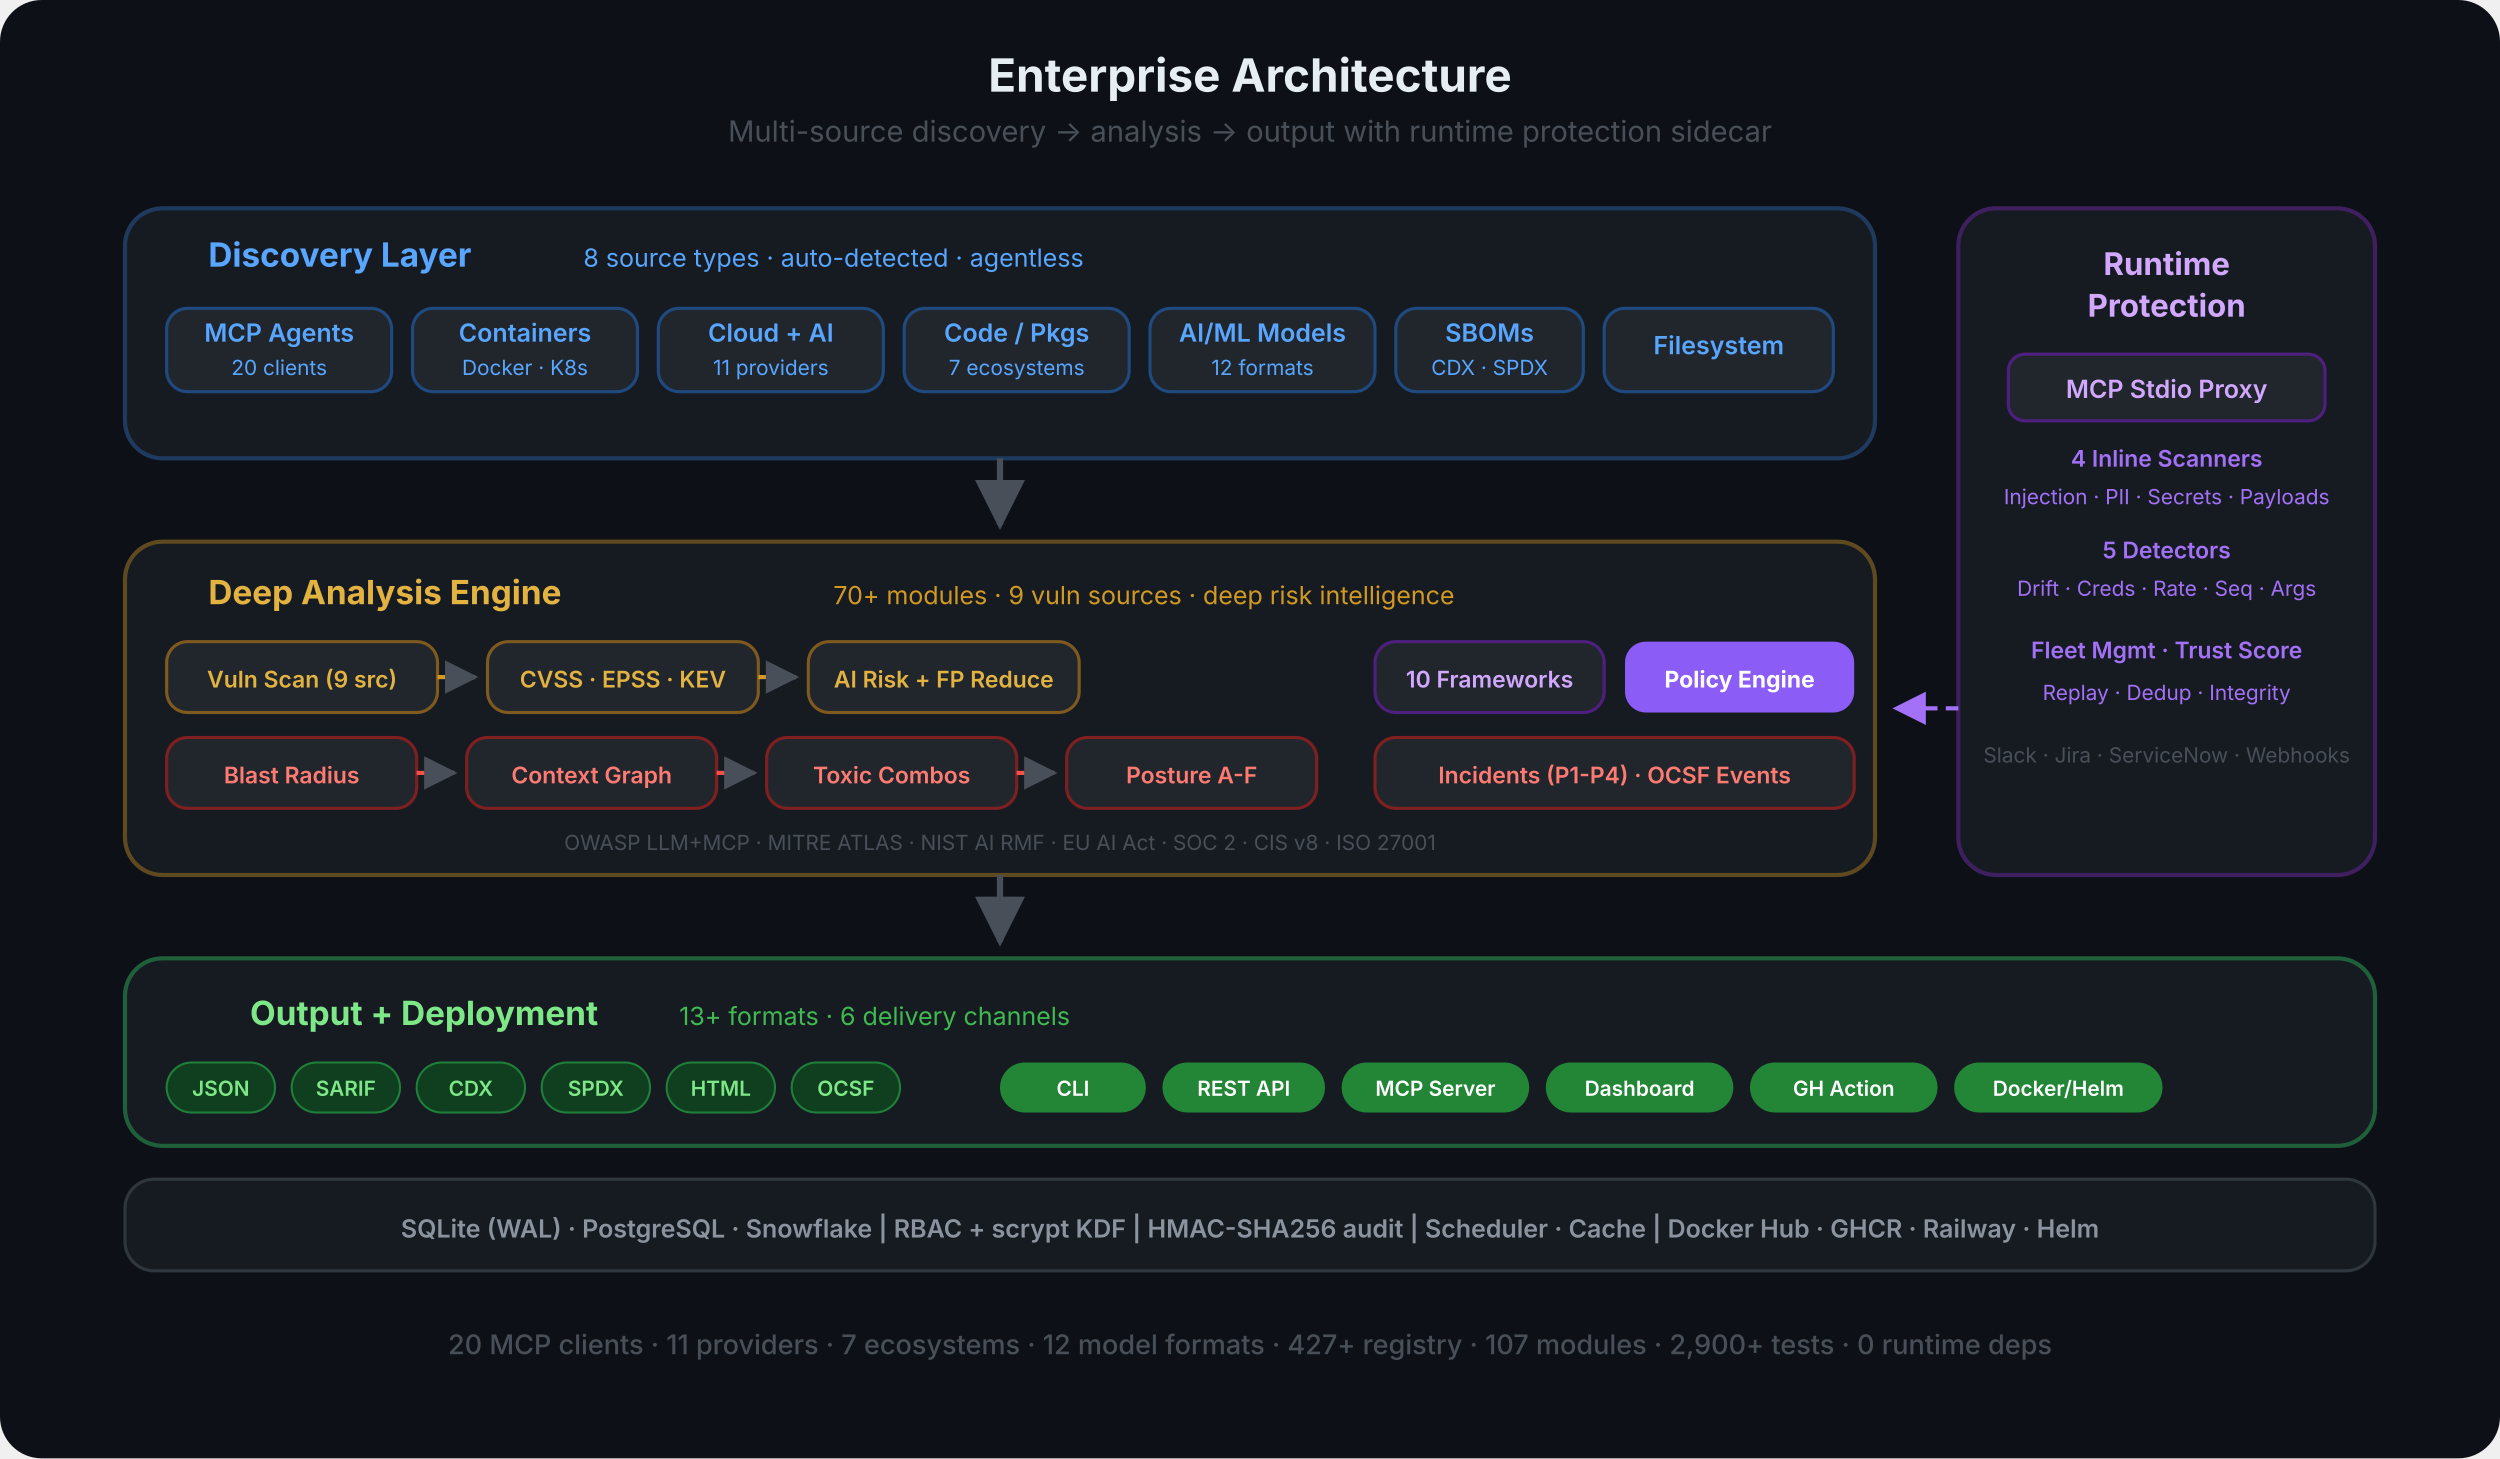
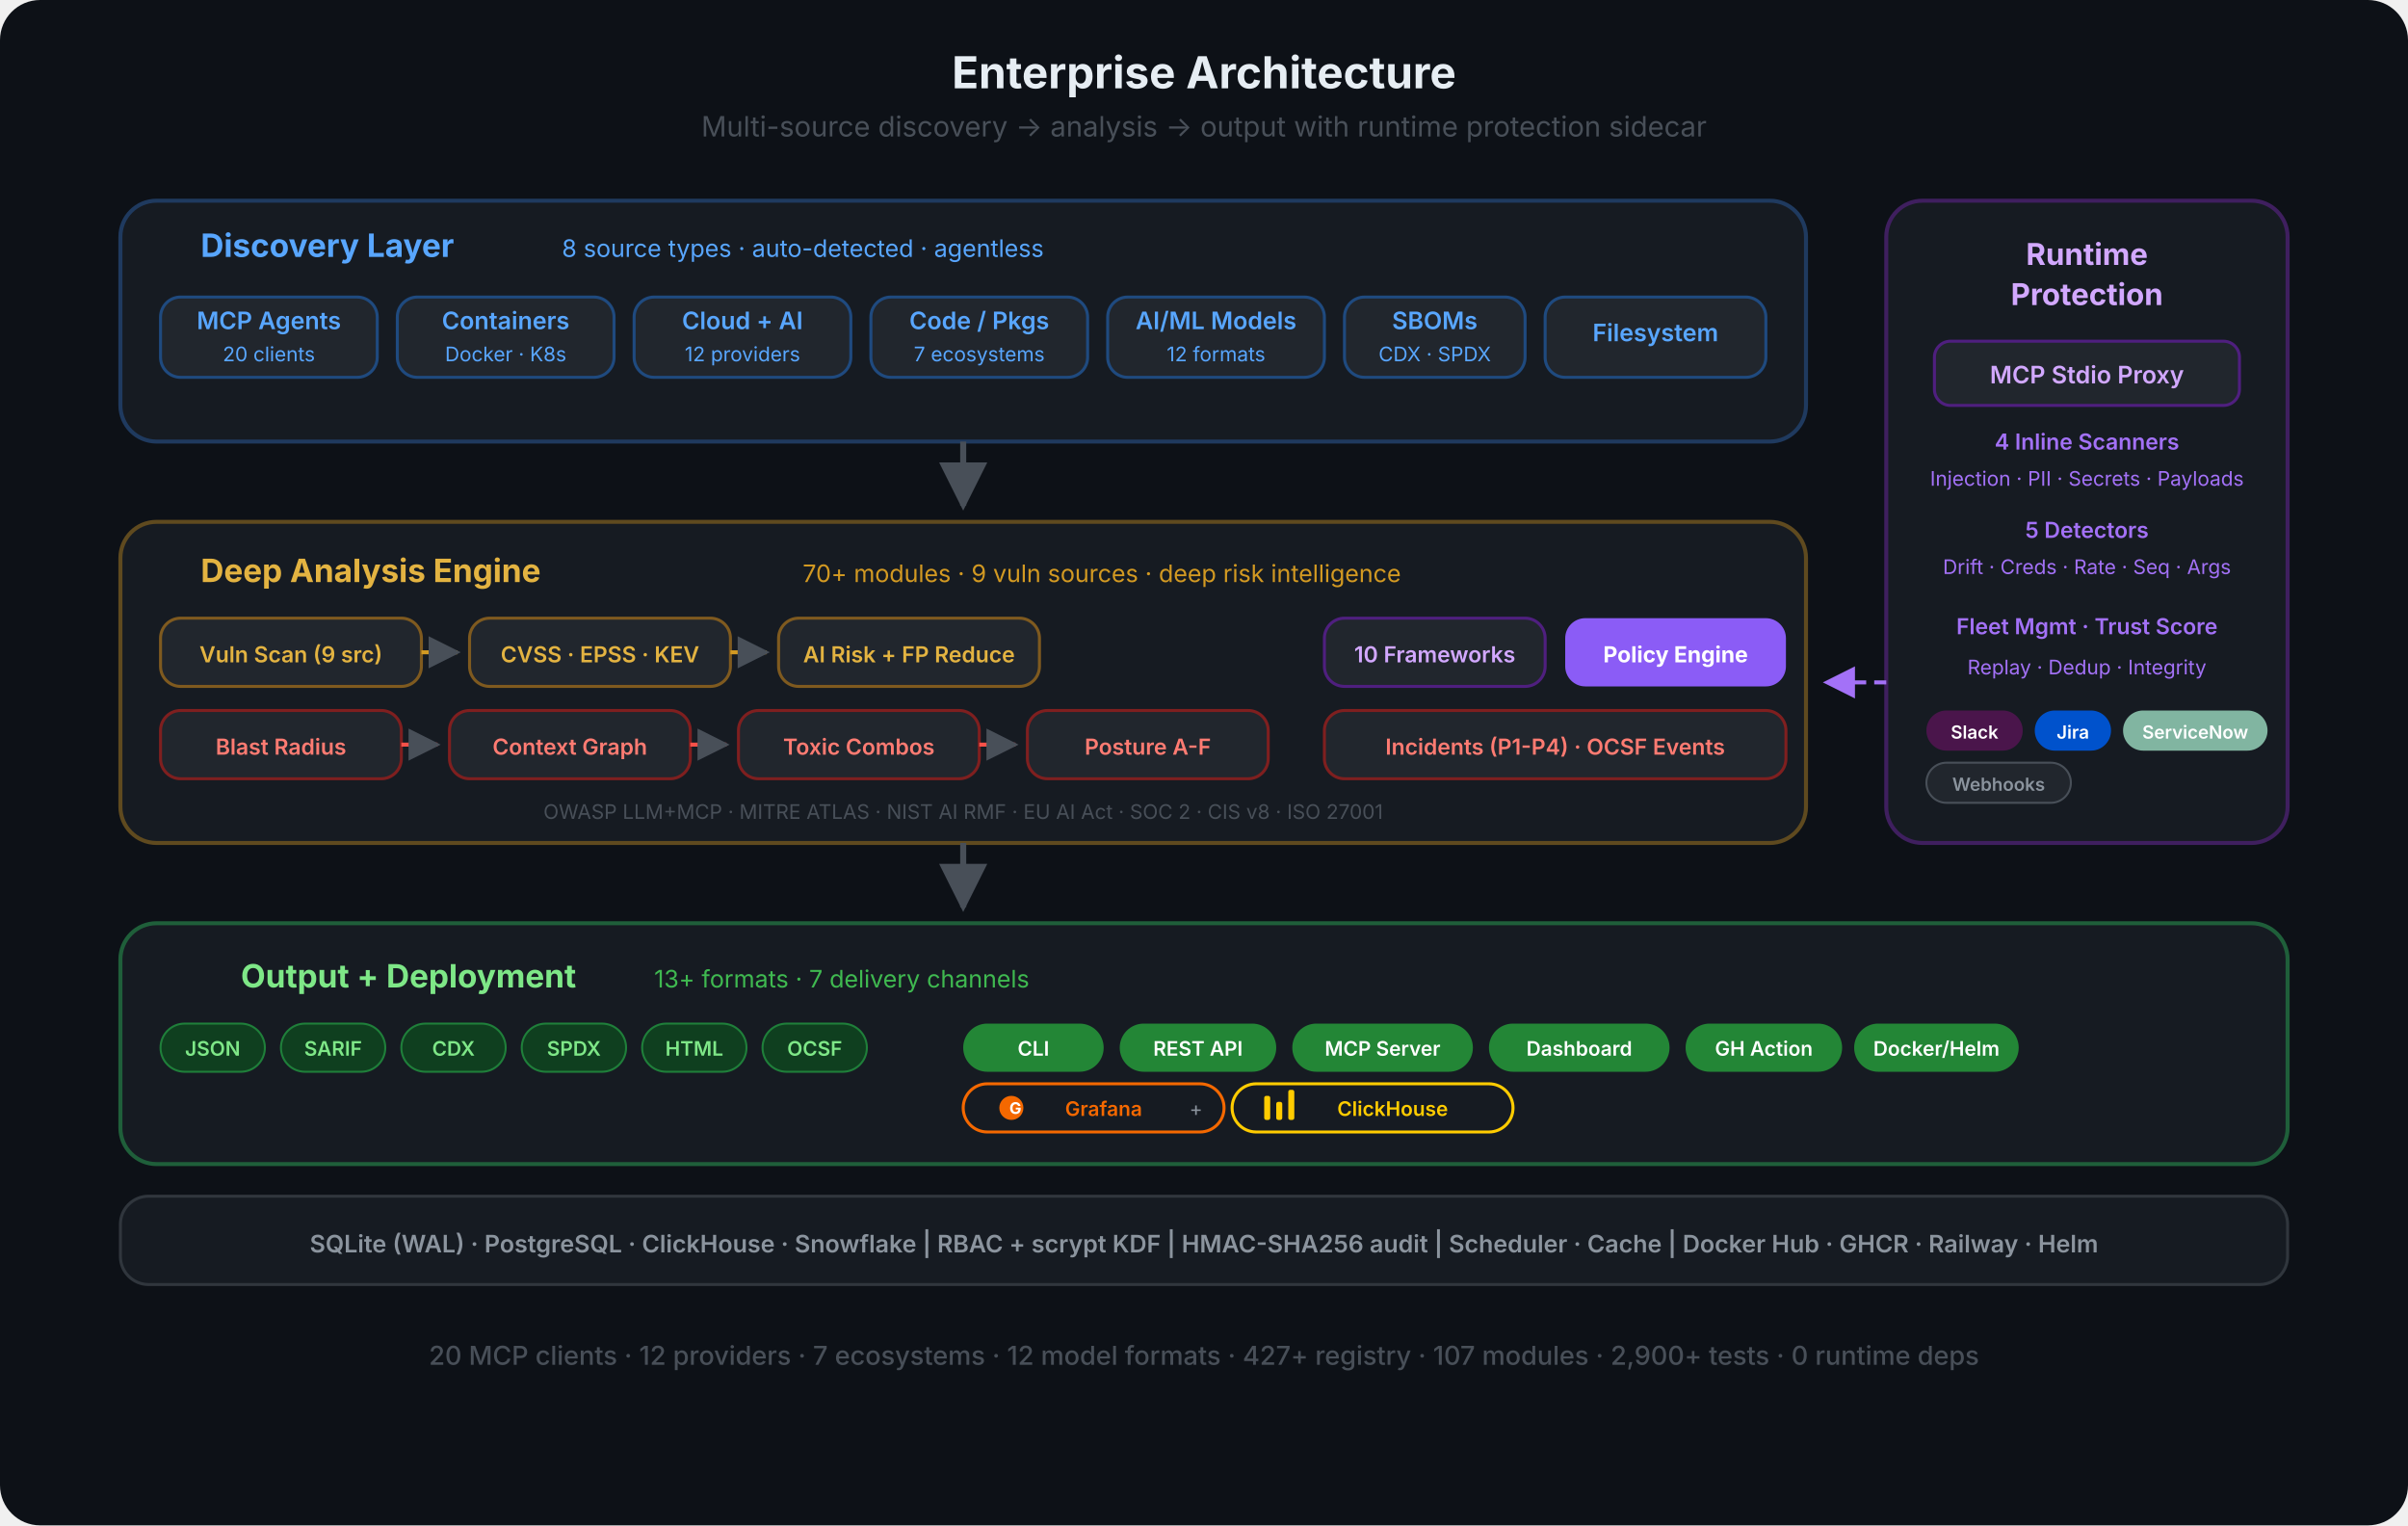
- <svg xmlns="http://www.w3.org/2000/svg" viewBox="0 0 1200 700" fill="none">
+ <svg xmlns="http://www.w3.org/2000/svg" viewBox="0 0 1200 760" fill="none">
  <defs>
    <marker id="eo-a" viewBox="0 0 10 10" refX="9" refY="5" markerWidth="8" markerHeight="8" orient="auto-start-reverse">
      <path d="M0 0 L10 5 L0 10 Z" fill="#484f58" />
    </marker>
    <marker id="eo-a-p" viewBox="0 0 10 10" refX="9" refY="5" markerWidth="8" markerHeight="8" orient="auto-start-reverse">
      <path d="M0 0 L10 5 L0 10 Z" fill="#a371f7" />
    </marker>
  </defs>
-   <rect width="1200" height="700" rx="20" fill="#0d1117" />
+   <rect width="1200" height="760" rx="20" fill="#0d1117" />
  <text x="600" y="44" text-anchor="middle" font-family="-apple-system, BlinkMacSystemFont, 'Segoe UI', sans-serif" font-size="22" font-weight="700" fill="#e6edf3">Enterprise Architecture</text>
  <text x="600" y="68" text-anchor="middle" font-family="-apple-system, BlinkMacSystemFont, 'Segoe UI', sans-serif" font-size="14" fill="#484f58">Multi-source discovery  →  analysis  →  output  with runtime protection sidecar</text>
  <rect x="60" y="100" width="840" height="120" rx="18" fill="#161b22" stroke="#1f3a5f" stroke-width="2" />
  <text x="100" y="128" text-anchor="start" font-family="-apple-system, BlinkMacSystemFont, 'Segoe UI', sans-serif" font-size="16" font-weight="700" fill="#58a6ff">Discovery Layer</text>
  <text x="280" y="128" text-anchor="start" font-family="-apple-system, BlinkMacSystemFont, 'Segoe UI', sans-serif" font-size="12" fill="#58a6ff">8 source types · auto-detected · agentless</text>
  <rect x="80" y="148" width="108" height="40" rx="10" fill="#21262d" stroke="#1f4a7f" stroke-width="1.5" />
  <text x="134" y="164" text-anchor="middle" font-family="-apple-system, BlinkMacSystemFont, 'Segoe UI', sans-serif" font-size="12" font-weight="600" fill="#58a6ff">MCP Agents</text>
  <text x="134" y="180" text-anchor="middle" font-family="-apple-system, BlinkMacSystemFont, 'Segoe UI', sans-serif" font-size="10" fill="#58a6ff">20 clients</text>
  <rect x="198" y="148" width="108" height="40" rx="10" fill="#21262d" stroke="#1f4a7f" stroke-width="1.5" />
  <text x="252" y="164" text-anchor="middle" font-family="-apple-system, BlinkMacSystemFont, 'Segoe UI', sans-serif" font-size="12" font-weight="600" fill="#58a6ff">Containers</text>
  <text x="252" y="180" text-anchor="middle" font-family="-apple-system, BlinkMacSystemFont, 'Segoe UI', sans-serif" font-size="10" fill="#58a6ff">Docker · K8s</text>
  <rect x="316" y="148" width="108" height="40" rx="10" fill="#21262d" stroke="#1f4a7f" stroke-width="1.5" />
  <text x="370" y="164" text-anchor="middle" font-family="-apple-system, BlinkMacSystemFont, 'Segoe UI', sans-serif" font-size="12" font-weight="600" fill="#58a6ff">Cloud + AI</text>
-   <text x="370" y="180" text-anchor="middle" font-family="-apple-system, BlinkMacSystemFont, 'Segoe UI', sans-serif" font-size="10" fill="#58a6ff">11 providers</text>
+   <text x="370" y="180" text-anchor="middle" font-family="-apple-system, BlinkMacSystemFont, 'Segoe UI', sans-serif" font-size="10" fill="#58a6ff">12 providers</text>
  <rect x="434" y="148" width="108" height="40" rx="10" fill="#21262d" stroke="#1f4a7f" stroke-width="1.5" />
  <text x="488" y="164" text-anchor="middle" font-family="-apple-system, BlinkMacSystemFont, 'Segoe UI', sans-serif" font-size="12" font-weight="600" fill="#58a6ff">Code / Pkgs</text>
  <text x="488" y="180" text-anchor="middle" font-family="-apple-system, BlinkMacSystemFont, 'Segoe UI', sans-serif" font-size="10" fill="#58a6ff">7 ecosystems</text>
  <rect x="552" y="148" width="108" height="40" rx="10" fill="#21262d" stroke="#1f4a7f" stroke-width="1.5" />
  <text x="606" y="164" text-anchor="middle" font-family="-apple-system, BlinkMacSystemFont, 'Segoe UI', sans-serif" font-size="12" font-weight="600" fill="#58a6ff">AI/ML Models</text>
  <text x="606" y="180" text-anchor="middle" font-family="-apple-system, BlinkMacSystemFont, 'Segoe UI', sans-serif" font-size="10" fill="#58a6ff">12 formats</text>
  <rect x="670" y="148" width="90" height="40" rx="10" fill="#21262d" stroke="#1f4a7f" stroke-width="1.5" />
  <text x="715" y="164" text-anchor="middle" font-family="-apple-system, BlinkMacSystemFont, 'Segoe UI', sans-serif" font-size="12" font-weight="600" fill="#58a6ff">SBOMs</text>
  <text x="715" y="180" text-anchor="middle" font-family="-apple-system, BlinkMacSystemFont, 'Segoe UI', sans-serif" font-size="10" fill="#58a6ff">CDX · SPDX</text>
  <rect x="770" y="148" width="110" height="40" rx="10" fill="#21262d" stroke="#1f4a7f" stroke-width="1.5" />
  <text x="825" y="170" text-anchor="middle" font-family="-apple-system, BlinkMacSystemFont, 'Segoe UI', sans-serif" font-size="12" font-weight="600" fill="#58a6ff">Filesystem</text>
  <path d="M480 220 L480 252" stroke="#484f58" stroke-width="3" fill="none" marker-end="url(#eo-a)" />
  <rect x="940" y="100" width="200" height="320" rx="18" fill="#161b22" stroke="#3f1f5f" stroke-width="2" />
  <text x="1040" y="132" text-anchor="middle" font-family="-apple-system, BlinkMacSystemFont, 'Segoe UI', sans-serif" font-size="15" font-weight="700" fill="#d2a8ff">Runtime</text>
  <text x="1040" y="152" text-anchor="middle" font-family="-apple-system, BlinkMacSystemFont, 'Segoe UI', sans-serif" font-size="15" font-weight="700" fill="#d2a8ff">Protection</text>
  <rect x="964" y="170" width="152" height="32" rx="8" fill="#21262d" stroke="#4f1f7f" stroke-width="1.5" />
  <text x="1040" y="191" text-anchor="middle" font-family="-apple-system, BlinkMacSystemFont, 'Segoe UI', sans-serif" font-size="12" font-weight="600" fill="#d2a8ff">MCP Stdio Proxy</text>
  <text x="1040" y="224" text-anchor="middle" font-family="-apple-system, BlinkMacSystemFont, 'Segoe UI', sans-serif" font-size="11" font-weight="600" fill="#a371f7">4 Inline Scanners</text>
  <text x="1040" y="242" text-anchor="middle" font-family="-apple-system, BlinkMacSystemFont, 'Segoe UI', sans-serif" font-size="10" fill="#a371f7">Injection · PII · Secrets · Payloads</text>
  <text x="1040" y="268" text-anchor="middle" font-family="-apple-system, BlinkMacSystemFont, 'Segoe UI', sans-serif" font-size="11" font-weight="600" fill="#a371f7">5 Detectors</text>
  <text x="1040" y="286" text-anchor="middle" font-family="-apple-system, BlinkMacSystemFont, 'Segoe UI', sans-serif" font-size="10" fill="#a371f7">Drift · Creds · Rate · Seq · Args</text>
  <text x="1040" y="316" text-anchor="middle" font-family="-apple-system, BlinkMacSystemFont, 'Segoe UI', sans-serif" font-size="11" font-weight="600" fill="#a371f7">Fleet Mgmt · Trust Score</text>
  <text x="1040" y="336" text-anchor="middle" font-family="-apple-system, BlinkMacSystemFont, 'Segoe UI', sans-serif" font-size="10" fill="#a371f7">Replay · Dedup · Integrity</text>
-   <text x="1040" y="366" text-anchor="middle" font-family="-apple-system, BlinkMacSystemFont, 'Segoe UI', sans-serif" font-size="10" fill="#484f58">Slack · Jira · ServiceNow · Webhooks</text>
+   <rect x="960" y="354" width="48" height="20" rx="10" fill="#4A154B" />
+   <text x="984" y="368" text-anchor="middle" font-family="-apple-system, BlinkMacSystemFont, 'Segoe UI', sans-serif" font-size="9" font-weight="600" fill="#fff">Slack</text>
+   <rect x="1014" y="354" width="38" height="20" rx="10" fill="#0052CC" />
+   <text x="1033" y="368" text-anchor="middle" font-family="-apple-system, BlinkMacSystemFont, 'Segoe UI', sans-serif" font-size="9" font-weight="600" fill="#fff">Jira</text>
+   <rect x="1058" y="354" width="72" height="20" rx="10" fill="#81b5a1" />
+   <text x="1094" y="368" text-anchor="middle" font-family="-apple-system, BlinkMacSystemFont, 'Segoe UI', sans-serif" font-size="9" font-weight="600" fill="#fff">ServiceNow</text>
+   <rect x="960" y="380" width="72" height="20" rx="10" fill="#21262d" stroke="#484f58" stroke-width="1" />
+   <text x="996" y="394" text-anchor="middle" font-family="-apple-system, BlinkMacSystemFont, 'Segoe UI', sans-serif" font-size="9" font-weight="600" fill="#8b949e">Webhooks</text>
  <path d="M940 340 L910 340" stroke="#a371f7" stroke-width="2" fill="none" stroke-dasharray="6 4" marker-end="url(#eo-a-p)" />
  <rect x="60" y="260" width="840" height="160" rx="18" fill="#161b22" stroke="#5f4a1f" stroke-width="2" />
  <text x="100" y="290" text-anchor="start" font-family="-apple-system, BlinkMacSystemFont, 'Segoe UI', sans-serif" font-size="16" font-weight="700" fill="#e3b341">Deep Analysis Engine</text>
  <text x="400" y="290" text-anchor="start" font-family="-apple-system, BlinkMacSystemFont, 'Segoe UI', sans-serif" font-size="12" fill="#d29922">70+ modules · 9 vuln sources · deep risk intelligence</text>
  <rect x="80" y="308" width="130" height="34" rx="10" fill="#21262d" stroke="#7f5a1f" stroke-width="1.5" />
  <text x="145" y="330" text-anchor="middle" font-family="-apple-system, BlinkMacSystemFont, 'Segoe UI', sans-serif" font-size="11" font-weight="600" fill="#e3b341">Vuln Scan (9 src)</text>
  <path d="M210 325 L228 325" stroke="#d29922" stroke-width="2" fill="none" marker-end="url(#eo-a)" />
  <rect x="234" y="308" width="130" height="34" rx="10" fill="#21262d" stroke="#7f5a1f" stroke-width="1.5" />
  <text x="299" y="330" text-anchor="middle" font-family="-apple-system, BlinkMacSystemFont, 'Segoe UI', sans-serif" font-size="11" font-weight="600" fill="#e3b341">CVSS · EPSS · KEV</text>
  <path d="M364 325 L382 325" stroke="#d29922" stroke-width="2" fill="none" marker-end="url(#eo-a)" />
  <rect x="388" y="308" width="130" height="34" rx="10" fill="#21262d" stroke="#7f5a1f" stroke-width="1.5" />
  <text x="453" y="330" text-anchor="middle" font-family="-apple-system, BlinkMacSystemFont, 'Segoe UI', sans-serif" font-size="11" font-weight="600" fill="#e3b341">AI Risk + FP Reduce</text>
  <rect x="80" y="354" width="120" height="34" rx="10" fill="#21262d" stroke="#7f1f1f" stroke-width="1.5" />
  <text x="140" y="376" text-anchor="middle" font-family="-apple-system, BlinkMacSystemFont, 'Segoe UI', sans-serif" font-size="11" font-weight="600" fill="#ff7b72">Blast Radius</text>
  <path d="M200 371 L218 371" stroke="#f85149" stroke-width="2" fill="none" marker-end="url(#eo-a)" />
  <rect x="224" y="354" width="120" height="34" rx="10" fill="#21262d" stroke="#7f1f1f" stroke-width="1.5" />
  <text x="284" y="376" text-anchor="middle" font-family="-apple-system, BlinkMacSystemFont, 'Segoe UI', sans-serif" font-size="11" font-weight="600" fill="#ff7b72">Context Graph</text>
  <path d="M344 371 L362 371" stroke="#f85149" stroke-width="2" fill="none" marker-end="url(#eo-a)" />
  <rect x="368" y="354" width="120" height="34" rx="10" fill="#21262d" stroke="#7f1f1f" stroke-width="1.5" />
  <text x="428" y="376" text-anchor="middle" font-family="-apple-system, BlinkMacSystemFont, 'Segoe UI', sans-serif" font-size="11" font-weight="600" fill="#ff7b72">Toxic Combos</text>
  <path d="M488 371 L506 371" stroke="#f85149" stroke-width="2" fill="none" marker-end="url(#eo-a)" />
  <rect x="512" y="354" width="120" height="34" rx="10" fill="#21262d" stroke="#7f1f1f" stroke-width="1.5" />
  <text x="572" y="376" text-anchor="middle" font-family="-apple-system, BlinkMacSystemFont, 'Segoe UI', sans-serif" font-size="11" font-weight="600" fill="#ff7b72">Posture A-F</text>
  <rect x="660" y="308" width="110" height="34" rx="10" fill="#21262d" stroke="#4f1f7f" stroke-width="1.5" />
  <text x="715" y="330" text-anchor="middle" font-family="-apple-system, BlinkMacSystemFont, 'Segoe UI', sans-serif" font-size="11" font-weight="600" fill="#d2a8ff">10 Frameworks</text>
  <rect x="780" y="308" width="110" height="34" rx="10" fill="#8b5cf6" />
  <text x="835" y="330" text-anchor="middle" font-family="-apple-system, BlinkMacSystemFont, 'Segoe UI', sans-serif" font-size="11" font-weight="700" fill="#fff">Policy Engine</text>
  <rect x="660" y="354" width="230" height="34" rx="10" fill="#21262d" stroke="#7f1f1f" stroke-width="1.5" />
  <text x="775" y="376" text-anchor="middle" font-family="-apple-system, BlinkMacSystemFont, 'Segoe UI', sans-serif" font-size="11" font-weight="600" fill="#ff7b72">Incidents (P1-P4) · OCSF Events</text>
  <text x="480" y="408" text-anchor="middle" font-family="-apple-system, BlinkMacSystemFont, 'Segoe UI', sans-serif" font-size="10" fill="#484f58">OWASP LLM+MCP · MITRE ATLAS · NIST AI RMF · EU AI Act · SOC 2 · CIS v8 · ISO 27001</text>
  <path d="M480 420 L480 452" stroke="#484f58" stroke-width="3" fill="none" marker-end="url(#eo-a)" />
-   <rect x="60" y="460" width="1080" height="90" rx="18" fill="#161b22" stroke="#1f5f3a" stroke-width="2" />
+   <rect x="60" y="460" width="1080" height="120" rx="18" fill="#161b22" stroke="#1f5f3a" stroke-width="2" />
  <text x="120" y="492" text-anchor="start" font-family="-apple-system, BlinkMacSystemFont, 'Segoe UI', sans-serif" font-size="16" font-weight="700" fill="#7ee787">Output + Deployment</text>
-   <text x="326" y="492" text-anchor="start" font-family="-apple-system, BlinkMacSystemFont, 'Segoe UI', sans-serif" font-size="12" fill="#3fb950">13+ formats · 6 delivery channels</text>
+   <text x="326" y="492" text-anchor="start" font-family="-apple-system, BlinkMacSystemFont, 'Segoe UI', sans-serif" font-size="12" fill="#3fb950">13+ formats · 7 delivery channels</text>
  <rect x="80" y="510" width="52" height="24" rx="12" fill="#0f3f1f" stroke="#1f7f3a" stroke-width="1" />
  <text x="106" y="526" text-anchor="middle" font-family="-apple-system, BlinkMacSystemFont, 'Segoe UI', sans-serif" font-size="10" font-weight="600" fill="#7ee787">JSON</text>
  <rect x="140" y="510" width="52" height="24" rx="12" fill="#0f3f1f" stroke="#1f7f3a" stroke-width="1" />
  <text x="166" y="526" text-anchor="middle" font-family="-apple-system, BlinkMacSystemFont, 'Segoe UI', sans-serif" font-size="10" font-weight="600" fill="#7ee787">SARIF</text>
  <rect x="200" y="510" width="52" height="24" rx="12" fill="#0f3f1f" stroke="#1f7f3a" stroke-width="1" />
  <text x="226" y="526" text-anchor="middle" font-family="-apple-system, BlinkMacSystemFont, 'Segoe UI', sans-serif" font-size="10" font-weight="600" fill="#7ee787">CDX</text>
  <rect x="260" y="510" width="52" height="24" rx="12" fill="#0f3f1f" stroke="#1f7f3a" stroke-width="1" />
  <text x="286" y="526" text-anchor="middle" font-family="-apple-system, BlinkMacSystemFont, 'Segoe UI', sans-serif" font-size="10" font-weight="600" fill="#7ee787">SPDX</text>
  <rect x="320" y="510" width="52" height="24" rx="12" fill="#0f3f1f" stroke="#1f7f3a" stroke-width="1" />
  <text x="346" y="526" text-anchor="middle" font-family="-apple-system, BlinkMacSystemFont, 'Segoe UI', sans-serif" font-size="10" font-weight="600" fill="#7ee787">HTML</text>
  <rect x="380" y="510" width="52" height="24" rx="12" fill="#0f3f1f" stroke="#1f7f3a" stroke-width="1" />
  <text x="406" y="526" text-anchor="middle" font-family="-apple-system, BlinkMacSystemFont, 'Segoe UI', sans-serif" font-size="10" font-weight="600" fill="#7ee787">OCSF</text>
  <rect x="480" y="510" width="70" height="24" rx="12" fill="#238636" />
  <text x="515" y="526" text-anchor="middle" font-family="-apple-system, BlinkMacSystemFont, 'Segoe UI', sans-serif" font-size="10" font-weight="600" fill="#fff">CLI</text>
  <rect x="558" y="510" width="78" height="24" rx="12" fill="#238636" />
  <text x="597" y="526" text-anchor="middle" font-family="-apple-system, BlinkMacSystemFont, 'Segoe UI', sans-serif" font-size="10" font-weight="600" fill="#fff">REST API</text>
  <rect x="644" y="510" width="90" height="24" rx="12" fill="#238636" />
  <text x="689" y="526" text-anchor="middle" font-family="-apple-system, BlinkMacSystemFont, 'Segoe UI', sans-serif" font-size="10" font-weight="600" fill="#fff">MCP Server</text>
  <rect x="742" y="510" width="90" height="24" rx="12" fill="#238636" />
  <text x="787" y="526" text-anchor="middle" font-family="-apple-system, BlinkMacSystemFont, 'Segoe UI', sans-serif" font-size="10" font-weight="600" fill="#fff">Dashboard</text>
-   <rect x="840" y="510" width="90" height="24" rx="12" fill="#238636" />
-   <text x="885" y="526" text-anchor="middle" font-family="-apple-system, BlinkMacSystemFont, 'Segoe UI', sans-serif" font-size="10" font-weight="600" fill="#fff">GH Action</text>
-   <rect x="938" y="510" width="100" height="24" rx="12" fill="#238636" />
-   <text x="988" y="526" text-anchor="middle" font-family="-apple-system, BlinkMacSystemFont, 'Segoe UI', sans-serif" font-size="10" font-weight="600" fill="#fff">Docker/Helm</text>
-   <rect x="60" y="566" width="1080" height="44" rx="14" fill="#161b22" stroke="#30363d" stroke-width="1.5" />
-   <text x="600" y="594" text-anchor="middle" font-family="-apple-system, BlinkMacSystemFont, 'Segoe UI', sans-serif" font-size="12" font-weight="600" fill="#8b949e">SQLite (WAL) · PostgreSQL · Snowflake  |  RBAC + scrypt KDF  |  HMAC-SHA256 audit  |  Scheduler · Cache  |  Docker Hub · GHCR · Railway · Helm</text>
-   <text x="600" y="650" text-anchor="middle" font-family="-apple-system, BlinkMacSystemFont, 'Segoe UI', sans-serif" font-size="13" font-weight="500" fill="#484f58">20 MCP clients · 11 providers · 7 ecosystems · 12 model formats · 427+ registry · 107 modules · 2,900+ tests · 0 runtime deps</text>
+   <rect x="840" y="510" width="78" height="24" rx="12" fill="#238636" />
+   <text x="879" y="526" text-anchor="middle" font-family="-apple-system, BlinkMacSystemFont, 'Segoe UI', sans-serif" font-size="10" font-weight="600" fill="#fff">GH Action</text>
+   <rect x="924" y="510" width="82" height="24" rx="12" fill="#238636" />
+   <text x="965" y="526" text-anchor="middle" font-family="-apple-system, BlinkMacSystemFont, 'Segoe UI', sans-serif" font-size="10" font-weight="600" fill="#fff">Docker/Helm</text>
+   <rect x="480" y="540" width="130" height="24" rx="12" fill="none" stroke="#F46800" stroke-width="1.5" />
+   <circle cx="504" cy="552" r="6" fill="#F46800" />
+   <text x="506" y="555" text-anchor="middle" font-family="-apple-system, BlinkMacSystemFont, 'Segoe UI', sans-serif" font-size="8" font-weight="700" fill="#fff">G</text>
+   <text x="550" y="556" text-anchor="middle" font-family="-apple-system, BlinkMacSystemFont, 'Segoe UI', sans-serif" font-size="10" font-weight="600" fill="#F46800">Grafana</text>
+   <text x="596" y="556" text-anchor="middle" font-family="-apple-system, BlinkMacSystemFont, 'Segoe UI', sans-serif" font-size="10" fill="#8b949e">+</text>
+   <rect x="614" y="540" width="140" height="24" rx="12" fill="none" stroke="#FFCC00" stroke-width="1.5" />
+   <rect x="630" y="546" width="3" height="12" rx="1" fill="#FFCC00" />
+   <rect x="636" y="549" width="3" height="9" rx="1" fill="#FFCC00" />
+   <rect x="642" y="543" width="3" height="15" rx="1" fill="#FFCC00" />
+   <text x="694" y="556" text-anchor="middle" font-family="-apple-system, BlinkMacSystemFont, 'Segoe UI', sans-serif" font-size="10" font-weight="600" fill="#FFCC00">ClickHouse</text>
+   <rect x="60" y="596" width="1080" height="44" rx="14" fill="#161b22" stroke="#30363d" stroke-width="1.5" />
+   <text x="600" y="624" text-anchor="middle" font-family="-apple-system, BlinkMacSystemFont, 'Segoe UI', sans-serif" font-size="12" font-weight="600" fill="#8b949e">SQLite (WAL) · PostgreSQL · ClickHouse · Snowflake  |  RBAC + scrypt KDF  |  HMAC-SHA256 audit  |  Scheduler · Cache  |  Docker Hub · GHCR · Railway · Helm</text>
+   <text x="600" y="680" text-anchor="middle" font-family="-apple-system, BlinkMacSystemFont, 'Segoe UI', sans-serif" font-size="13" font-weight="500" fill="#484f58">20 MCP clients · 12 providers · 7 ecosystems · 12 model formats · 427+ registry · 107 modules · 2,900+ tests · 0 runtime deps</text>
</svg>
